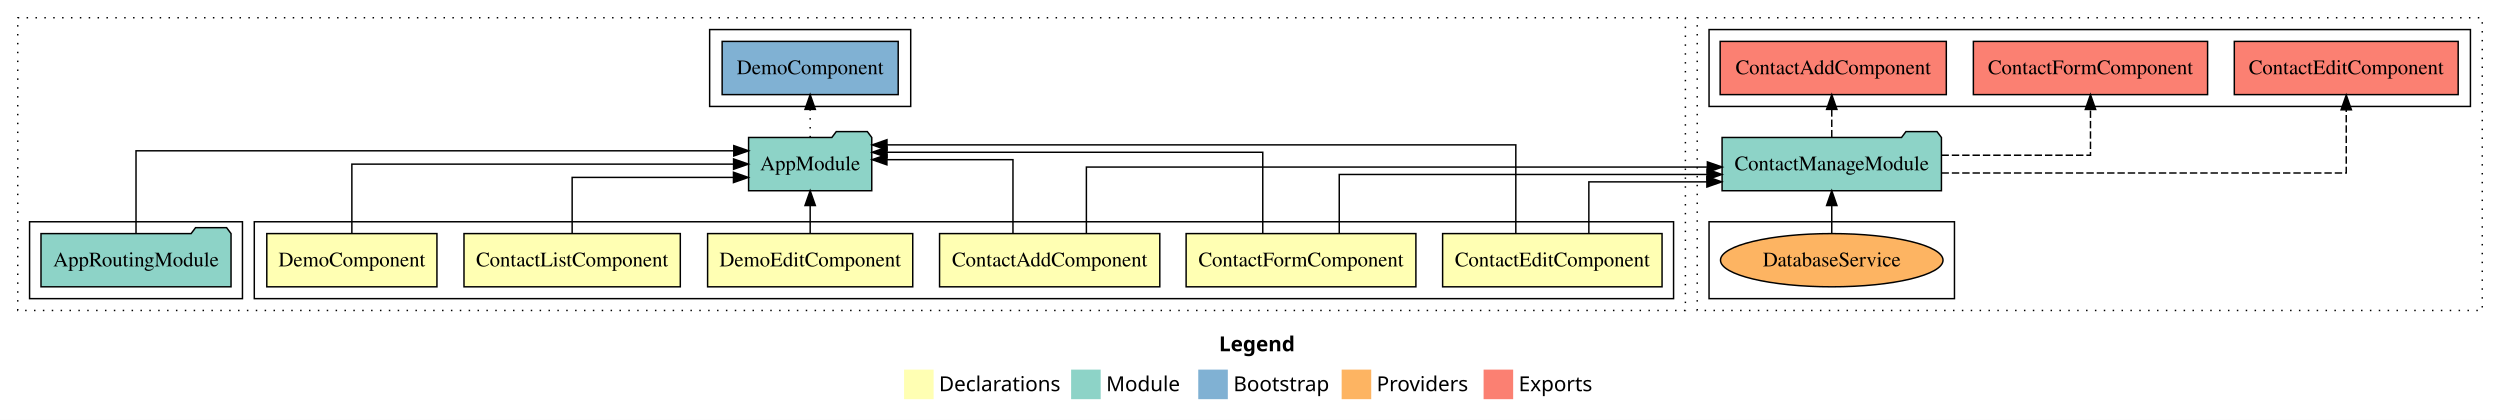
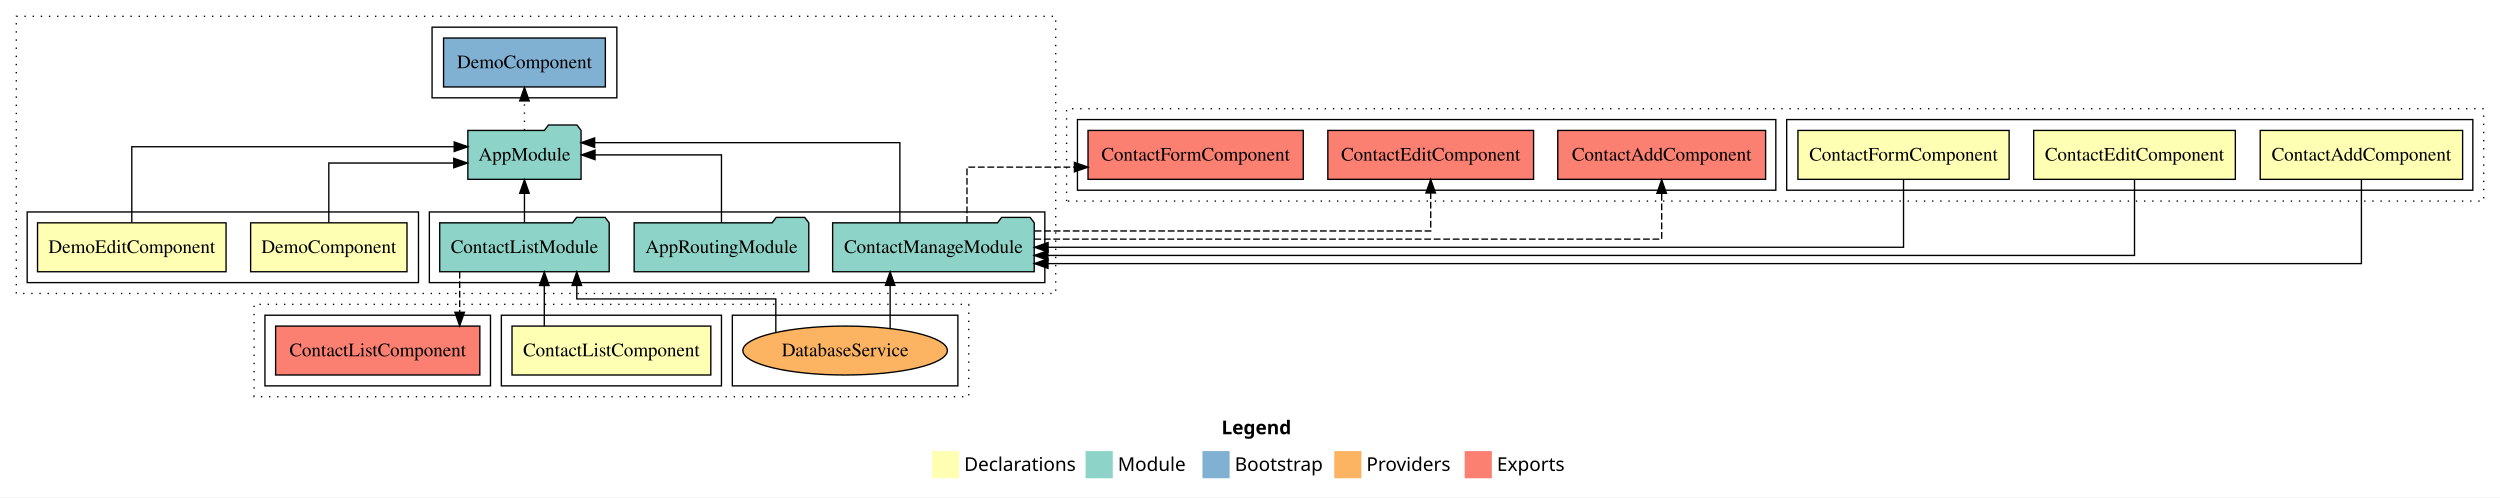
- <svg xmlns="http://www.w3.org/2000/svg" width="1691pt" height="284pt" viewBox="0.00 0.00 1691.00 284.00">
-   <g id="graph0" class="graph" transform="scale(1 1) rotate(0) translate(4 280)">
-     <polygon fill="#ffffff" stroke="transparent" points="-4,4 -4,-280 1687,-280 1687,4 -4,4" />
-     <text text-anchor="start" x="820.509" y="-42.4" font-family="sans-serif" font-weight="bold" font-size="14.00" fill="#000000">Legend</text>
-     <polygon fill="#ffffb3" stroke="transparent" points="607.5,-10 607.5,-30 627.5,-30 627.5,-10 607.5,-10" />
-     <text text-anchor="start" x="631.129" y="-15.4" font-family="sans-serif" font-size="14.00" fill="#000000">  Declarations</text>
-     <polygon fill="#8dd3c7" stroke="transparent" points="720.5,-10 720.5,-30 740.5,-30 740.5,-10 720.5,-10" />
-     <text text-anchor="start" x="744.225" y="-15.4" font-family="sans-serif" font-size="14.00" fill="#000000">  Module</text>
-     <polygon fill="#80b1d3" stroke="transparent" points="806.5,-10 806.5,-30 826.5,-30 826.5,-10 806.5,-10" />
-     <text text-anchor="start" x="830.281" y="-15.4" font-family="sans-serif" font-size="14.00" fill="#000000">  Bootstrap</text>
-     <polygon fill="#fdb462" stroke="transparent" points="903.5,-10 903.5,-30 923.5,-30 923.5,-10 903.5,-10" />
-     <text text-anchor="start" x="927.173" y="-15.4" font-family="sans-serif" font-size="14.00" fill="#000000">  Providers</text>
-     <polygon fill="#fb8072" stroke="transparent" points="999.5,-10 999.5,-30 1019.5,-30 1019.5,-10 999.5,-10" />
-     <text text-anchor="start" x="1023.226" y="-15.4" font-family="sans-serif" font-size="14.00" fill="#000000">  Exports</text>
+ <svg xmlns="http://www.w3.org/2000/svg" width="1840pt" height="366pt" viewBox="0.00 0.00 1840.00 366.00">
+   <g id="graph0" class="graph" transform="scale(1 1) rotate(0) translate(4 362)">
+     <polygon fill="#ffffff" stroke="transparent" points="-4,4 -4,-362 1836,-362 1836,4 -4,4" />
+     <text text-anchor="start" x="895.009" y="-42.4" font-family="sans-serif" font-weight="bold" font-size="14.00" fill="#000000">Legend</text>
+     <polygon fill="#ffffb3" stroke="transparent" points="682,-10 682,-30 702,-30 702,-10 682,-10" />
+     <text text-anchor="start" x="705.629" y="-15.4" font-family="sans-serif" font-size="14.00" fill="#000000">  Declarations</text>
+     <polygon fill="#8dd3c7" stroke="transparent" points="795,-10 795,-30 815,-30 815,-10 795,-10" />
+     <text text-anchor="start" x="818.725" y="-15.4" font-family="sans-serif" font-size="14.00" fill="#000000">  Module</text>
+     <polygon fill="#80b1d3" stroke="transparent" points="881,-10 881,-30 901,-30 901,-10 881,-10" />
+     <text text-anchor="start" x="904.781" y="-15.4" font-family="sans-serif" font-size="14.00" fill="#000000">  Bootstrap</text>
+     <polygon fill="#fdb462" stroke="transparent" points="978,-10 978,-30 998,-30 998,-10 978,-10" />
+     <text text-anchor="start" x="1001.673" y="-15.4" font-family="sans-serif" font-size="14.00" fill="#000000">  Providers</text>
+     <polygon fill="#fb8072" stroke="transparent" points="1074,-10 1074,-30 1094,-30 1094,-10 1074,-10" />
+     <text text-anchor="start" x="1097.726" y="-15.4" font-family="sans-serif" font-size="14.00" fill="#000000">  Exports</text>
    <g id="clust1" class="cluster">
-       <polygon fill="none" stroke="#000000" stroke-dasharray="1,5" points="8,-70 8,-268 1136,-268 1136,-70 8,-70" />
+       <polygon fill="none" stroke="#000000" stroke-dasharray="1,5" points="8,-146 8,-350 773,-350 773,-146 8,-146" />
    </g>
    <g id="clust2" class="cluster">
-       <polygon fill="none" stroke="#000000" points="168,-78 168,-130 1128,-130 1128,-78 168,-78" />
+       <polygon fill="none" stroke="#000000" points="16,-154 16,-206 304,-206 304,-154 16,-154" />
    </g>
-     <g id="clust9" class="cluster">
-       <polygon fill="none" stroke="#000000" points="16,-78 16,-130 160,-130 160,-78 16,-78" />
+     <g id="clust5" class="cluster">
+       <polygon fill="none" stroke="#000000" points="312,-154 312,-206 765,-206 765,-154 312,-154" />
    </g>
-     <g id="clust11" class="cluster">
-       <polygon fill="none" stroke="#000000" points="476,-208 476,-260 612,-260 612,-208 476,-208" />
+     <g id="clust7" class="cluster">
+       <polygon fill="none" stroke="#000000" points="314,-290 314,-342 450,-342 450,-290 314,-290" />
+     </g>
+     <g id="clust15" class="cluster">
+       <polygon fill="none" stroke="#000000" stroke-dasharray="1,5" points="183,-70 183,-138 709,-138 709,-70 183,-70" />
+     </g>
+     <g id="clust16" class="cluster">
+       <polygon fill="none" stroke="#000000" points="365,-78 365,-130 527,-130 527,-78 365,-78" />
    </g>
    <g id="clust19" class="cluster">
-       <polygon fill="none" stroke="#000000" stroke-dasharray="1,5" points="1144,-70 1144,-268 1675,-268 1675,-70 1144,-70" />
+       <polygon fill="none" stroke="#000000" points="191,-78 191,-130 357,-130 357,-78 191,-78" />
    </g>
-     <g id="clust25" class="cluster">
-       <polygon fill="none" stroke="#000000" points="1152,-208 1152,-260 1667,-260 1667,-208 1152,-208" />
+     <g id="clust21" class="cluster">
+       <polygon fill="none" stroke="#000000" points="535,-78 535,-130 701,-130 701,-78 535,-78" />
    </g>
-     <g id="clust27" class="cluster">
-       <polygon fill="none" stroke="#000000" points="1152,-78 1152,-130 1318,-130 1318,-78 1152,-78" />
+     <g id="clust22" class="cluster">
+       <polygon fill="none" stroke="#000000" stroke-dasharray="1,5" points="781,-214 781,-282 1824,-282 1824,-214 781,-214" />
+     </g>
+     <g id="clust23" class="cluster">
+       <polygon fill="none" stroke="#000000" points="1311,-222 1311,-274 1816,-274 1816,-222 1311,-222" />
+     </g>
+     <g id="clust28" class="cluster">
+       <polygon fill="none" stroke="#000000" points="789,-222 789,-274 1303,-274 1303,-222 789,-222" />
    </g>
    <g id="node1" class="node">
-       <polygon fill="#ffffb3" stroke="#000000" points="780.486,-122 631.514,-122 631.514,-86 780.486,-86 780.486,-122" />
-       <text text-anchor="middle" x="706" y="-99.8" font-family="Times,serif" font-size="14.00" fill="#000000">ContactAddComponent</text>
+       <polygon fill="#ffffb3" stroke="#000000" points="295.545,-198 180.455,-198 180.455,-162 295.545,-162 295.545,-198" />
+       <text text-anchor="middle" x="238" y="-175.8" font-family="Times,serif" font-size="14.00" fill="#000000">DemoComponent</text>
+     </g>
+     <g id="node3" class="node">
+       <polygon fill="#8dd3c7" stroke="#000000" points="423.657,-266 420.657,-270 399.657,-270 396.657,-266 340.343,-266 340.343,-230 423.657,-230 423.657,-266" />
+       <text text-anchor="middle" x="382" y="-243.8" font-family="Times,serif" font-size="14.00" fill="#000000">AppModule</text>
+     </g>
+     <g id="edge1" class="edge">
+       <path fill="none" stroke="#000000" d="M238,-198.267C238,-216.555 238,-242 238,-242 238,-242 329.962,-242 329.962,-242" />
+       <polygon fill="#000000" stroke="#000000" points="329.962,-245.5 339.962,-242 329.962,-238.5 329.962,-245.5" />
+     </g>
+     <g id="node2" class="node">
+       <polygon fill="#ffffb3" stroke="#000000" points="162.378,-198 23.622,-198 23.622,-162 162.378,-162 162.378,-198" />
+       <text text-anchor="middle" x="93" y="-175.8" font-family="Times,serif" font-size="14.00" fill="#000000">DemoEditComponent</text>
+     </g>
+     <g id="edge2" class="edge">
+       <path fill="none" stroke="#000000" d="M93,-198.292C93,-220.206 93,-254 93,-254 93,-254 330.286,-254 330.286,-254" />
+       <polygon fill="#000000" stroke="#000000" points="330.286,-257.5 340.286,-254 330.286,-250.5 330.286,-257.5" />
    </g>
    <g id="node7" class="node">
-       <polygon fill="#8dd3c7" stroke="#000000" points="585.657,-187 582.657,-191 561.657,-191 558.657,-187 502.343,-187 502.343,-151 585.657,-151 585.657,-187" />
-       <text text-anchor="middle" x="544" y="-164.8" font-family="Times,serif" font-size="14.00" fill="#000000">AppModule</text>
+       <polygon fill="#80b1d3" stroke="#000000" points="441.544,-334 322.456,-334 322.456,-298 441.544,-298 441.544,-334" />
+       <text text-anchor="middle" x="382" y="-311.8" font-family="Times,serif" font-size="14.00" fill="#000000">DemoComponent </text>
    </g>
-     <g id="edge1" class="edge">
-       <path fill="none" stroke="#000000" d="M681.169,-122.223C681.169,-142.365 681.169,-172 681.169,-172 681.169,-172 595.901,-172 595.901,-172" />
-       <polygon fill="#000000" stroke="#000000" points="595.901,-168.5 585.901,-172 595.9,-175.5 595.901,-168.5" />
+     <g id="edge6" class="edge">
+       <path fill="none" stroke="#000000" stroke-dasharray="1,5" d="M382,-266.223C382,-266.223 382,-287.727 382,-287.727" />
+       <polygon fill="#000000" stroke="#000000" points="378.5,-287.727 382,-297.727 385.5,-287.727 378.5,-287.727" />
+     </g>
+     <g id="node4" class="node">
+       <polygon fill="#8dd3c7" stroke="#000000" points="591.274,-198 588.274,-202 567.274,-202 564.274,-198 462.726,-198 462.726,-162 591.274,-162 591.274,-198" />
+       <text text-anchor="middle" x="527" y="-175.8" font-family="Times,serif" font-size="14.00" fill="#000000">AppRoutingModule</text>
+     </g>
+     <g id="edge3" class="edge">
+       <path fill="none" stroke="#000000" d="M527,-198.223C527,-218.365 527,-248 527,-248 527,-248 433.94,-248 433.94,-248" />
+       <polygon fill="#000000" stroke="#000000" points="433.94,-244.5 423.94,-248 433.94,-251.5 433.94,-244.5" />
+     </g>
+     <g id="node5" class="node">
+       <polygon fill="#8dd3c7" stroke="#000000" points="444.375,-198 441.375,-202 420.375,-202 417.375,-198 319.625,-198 319.625,-162 444.375,-162 444.375,-198" />
+       <text text-anchor="middle" x="382" y="-175.8" font-family="Times,serif" font-size="14.00" fill="#000000">ContactListModule</text>
+     </g>
+     <g id="edge4" class="edge">
+       <path fill="none" stroke="#000000" d="M382,-198.223C382,-198.223 382,-219.727 382,-219.727" />
+       <polygon fill="#000000" stroke="#000000" points="378.5,-219.727 382,-229.727 385.5,-219.727 378.5,-219.727" />
+     </g>
+     <g id="node9" class="node">
+       <polygon fill="#fb8072" stroke="#000000" points="349.158,-122 198.842,-122 198.842,-86 349.158,-86 349.158,-122" />
+       <text text-anchor="middle" x="274" y="-99.8" font-family="Times,serif" font-size="14.00" fill="#000000">ContactListComponent </text>
+     </g>
+     <g id="edge8" class="edge">
+       <path fill="none" stroke="#000000" stroke-dasharray="5,2" d="M334.321,-161.989C334.321,-161.989 334.321,-132.145 334.321,-132.145" />
+       <polygon fill="#000000" stroke="#000000" points="337.821,-132.145 334.321,-122.145 330.821,-132.145 337.821,-132.145" />
+     </g>
+     <g id="node6" class="node">
+       <polygon fill="#8dd3c7" stroke="#000000" points="757.185,-198 754.185,-202 733.185,-202 730.185,-198 608.815,-198 608.815,-162 757.185,-162 757.185,-198" />
+       <text text-anchor="middle" x="683" y="-175.8" font-family="Times,serif" font-size="14.00" fill="#000000">ContactManageModule</text>
+     </g>
+     <g id="edge5" class="edge">
+       <path fill="none" stroke="#000000" d="M658.303,-198.248C658.303,-221.018 658.303,-257 658.303,-257 658.303,-257 433.664,-257 433.664,-257" />
+       <polygon fill="#000000" stroke="#000000" points="433.664,-253.5 423.664,-257 433.664,-260.5 433.664,-253.5" />
+     </g>
+     <g id="node14" class="node">
+       <polygon fill="#fb8072" stroke="#000000" points="1295.487,-266 1142.513,-266 1142.513,-230 1295.487,-230 1295.487,-266" />
+       <text text-anchor="middle" x="1219" y="-243.8" font-family="Times,serif" font-size="14.00" fill="#000000">ContactAddComponent </text>
+     </g>
+     <g id="edge13" class="edge">
+       <path fill="none" stroke="#000000" stroke-dasharray="5,2" d="M757.247,-186C904.406,-186 1219,-186 1219,-186 1219,-186 1219,-219.733 1219,-219.733" />
+       <polygon fill="#000000" stroke="#000000" points="1215.5,-219.733 1219,-229.733 1222.5,-219.733 1215.5,-219.733" />
+     </g>
+     <g id="node15" class="node">
+       <polygon fill="#fb8072" stroke="#000000" points="1124.714,-266 973.287,-266 973.287,-230 1124.714,-230 1124.714,-266" />
+       <text text-anchor="middle" x="1049" y="-243.8" font-family="Times,serif" font-size="14.00" fill="#000000">ContactEditComponent </text>
+     </g>
+     <g id="edge14" class="edge">
+       <path fill="none" stroke="#000000" stroke-dasharray="5,2" d="M757.507,-192C864.52,-192 1049,-192 1049,-192 1049,-192 1049,-219.973 1049,-219.973" />
+       <polygon fill="#000000" stroke="#000000" points="1045.5,-219.973 1049,-229.973 1052.5,-219.973 1045.5,-219.973" />
+     </g>
+     <g id="node16" class="node">
+       <polygon fill="#fb8072" stroke="#000000" points="955.213,-266 796.787,-266 796.787,-230 955.213,-230 955.213,-266" />
+       <text text-anchor="middle" x="876" y="-243.8" font-family="Times,serif" font-size="14.00" fill="#000000">ContactFormComponent </text>
+     </g>
+     <g id="edge15" class="edge">
+       <path fill="none" stroke="#000000" stroke-dasharray="5,2" d="M707.697,-198.023C707.697,-215.373 707.697,-239 707.697,-239 707.697,-239 786.777,-239 786.777,-239" />
+       <polygon fill="#000000" stroke="#000000" points="786.777,-242.5 796.777,-239 786.777,-235.5 786.777,-242.5" />
+     </g>
+     <g id="node8" class="node">
+       <polygon fill="#ffffb3" stroke="#000000" points="519.158,-122 372.842,-122 372.842,-86 519.158,-86 519.158,-122" />
+       <text text-anchor="middle" x="446" y="-99.8" font-family="Times,serif" font-size="14.00" fill="#000000">ContactListComponent</text>
+     </g>
+     <g id="edge7" class="edge">
+       <path fill="none" stroke="#000000" d="M396.593,-122.011C396.593,-122.011 396.593,-151.855 396.593,-151.855" />
+       <polygon fill="#000000" stroke="#000000" points="393.093,-151.855 396.593,-161.855 400.093,-151.855 393.093,-151.855" />
    </g>
    <g id="node10" class="node">
-       <polygon fill="#8dd3c7" stroke="#000000" points="1309.185,-187 1306.185,-191 1285.185,-191 1282.185,-187 1160.815,-187 1160.815,-151 1309.185,-151 1309.185,-187" />
-       <text text-anchor="middle" x="1235" y="-164.8" font-family="Times,serif" font-size="14.00" fill="#000000">ContactManageModule</text>
+       <ellipse fill="#fdb462" stroke="#000000" cx="618" cy="-104" rx="75.256" ry="18" />
+       <text text-anchor="middle" x="618" y="-99.8" font-family="Times,serif" font-size="14.00" fill="#000000">DatabaseService</text>
    </g>
    <g id="edge9" class="edge">
-       <path fill="none" stroke="#000000" d="M730.831,-122.222C730.831,-140.828 730.831,-167 730.831,-167 730.831,-167 1150.879,-167 1150.879,-167" />
-       <polygon fill="#000000" stroke="#000000" points="1150.879,-170.5 1160.879,-167 1150.879,-163.5 1150.879,-170.5" />
+       <path fill="none" stroke="#000000" d="M567.005,-117.291C567.005,-128.249 567.005,-142 567.005,-142 567.005,-142 420.515,-142 420.515,-142 420.515,-142 420.515,-151.89 420.515,-151.89" />
+       <polygon fill="#000000" stroke="#000000" points="417.015,-151.89 420.515,-161.89 424.015,-151.89 417.015,-151.89" />
    </g>
-     <g id="node2" class="node">
-       <polygon fill="#ffffb3" stroke="#000000" points="1120.213,-122 971.787,-122 971.787,-86 1120.213,-86 1120.213,-122" />
-       <text text-anchor="middle" x="1046" y="-99.8" font-family="Times,serif" font-size="14.00" fill="#000000">ContactEditComponent</text>
+     <g id="edge16" class="edge">
+       <path fill="none" stroke="#000000" d="M651.143,-120.491C651.143,-120.491 651.143,-151.947 651.143,-151.947" />
+       <polygon fill="#000000" stroke="#000000" points="647.643,-151.947 651.143,-161.947 654.643,-151.947 647.643,-151.947" />
    </g>
-     <g id="edge2" class="edge">
-       <path fill="none" stroke="#000000" d="M1021.298,-122.091C1021.298,-145.133 1021.298,-182 1021.298,-182 1021.298,-182 595.939,-182 595.939,-182" />
-       <polygon fill="#000000" stroke="#000000" points="595.939,-178.5 585.939,-182 595.939,-185.5 595.939,-178.5" />
+     <g id="node11" class="node">
+       <polygon fill="#ffffb3" stroke="#000000" points="1808.486,-266 1659.514,-266 1659.514,-230 1808.486,-230 1808.486,-266" />
+       <text text-anchor="middle" x="1734" y="-243.8" font-family="Times,serif" font-size="14.00" fill="#000000">ContactAddComponent</text>
    </g>
    <g id="edge10" class="edge">
-       <path fill="none" stroke="#000000" d="M1070.702,-122.24C1070.702,-137.571 1070.702,-157 1070.702,-157 1070.702,-157 1150.543,-157 1150.543,-157" />
-       <polygon fill="#000000" stroke="#000000" points="1150.543,-160.5 1160.543,-157 1150.543,-153.5 1150.543,-160.5" />
+       <path fill="none" stroke="#000000" d="M1734,-229.847C1734,-206.243 1734,-168 1734,-168 1734,-168 767.323,-168 767.323,-168" />
+       <polygon fill="#000000" stroke="#000000" points="767.323,-164.5 757.323,-168 767.323,-171.5 767.323,-164.5" />
    </g>
-     <g id="node3" class="node">
-       <polygon fill="#ffffb3" stroke="#000000" points="953.713,-122 798.287,-122 798.287,-86 953.713,-86 953.713,-122" />
-       <text text-anchor="middle" x="876" y="-99.8" font-family="Times,serif" font-size="14.00" fill="#000000">ContactFormComponent</text>
-     </g>
-     <g id="edge3" class="edge">
-       <path fill="none" stroke="#000000" d="M850.131,-122.045C850.131,-143.662 850.131,-177 850.131,-177 850.131,-177 595.924,-177 595.924,-177" />
-       <polygon fill="#000000" stroke="#000000" points="595.924,-173.5 585.924,-177 595.924,-180.5 595.924,-173.5" />
+     <g id="node12" class="node">
+       <polygon fill="#ffffb3" stroke="#000000" points="1641.213,-266 1492.787,-266 1492.787,-230 1641.213,-230 1641.213,-266" />
+       <text text-anchor="middle" x="1567" y="-243.8" font-family="Times,serif" font-size="14.00" fill="#000000">ContactEditComponent</text>
    </g>
    <g id="edge11" class="edge">
-       <path fill="none" stroke="#000000" d="M901.869,-122.034C901.869,-139.06 901.869,-162 901.869,-162 901.869,-162 1150.653,-162 1150.653,-162" />
-       <polygon fill="#000000" stroke="#000000" points="1150.653,-165.5 1160.653,-162 1150.653,-158.5 1150.653,-165.5" />
+       <path fill="none" stroke="#000000" d="M1567,-229.708C1567,-207.794 1567,-174 1567,-174 1567,-174 767.228,-174 767.228,-174" />
+       <polygon fill="#000000" stroke="#000000" points="767.228,-170.5 757.228,-174 767.228,-177.5 767.228,-170.5" />
    </g>
-     <g id="node4" class="node">
-       <polygon fill="#ffffb3" stroke="#000000" points="456.158,-122 309.842,-122 309.842,-86 456.158,-86 456.158,-122" />
-       <text text-anchor="middle" x="383" y="-99.8" font-family="Times,serif" font-size="14.00" fill="#000000">ContactListComponent</text>
-     </g>
-     <g id="edge4" class="edge">
-       <path fill="none" stroke="#000000" d="M383,-122.027C383,-138.398 383,-160 383,-160 383,-160 492.119,-160 492.119,-160" />
-       <polygon fill="#000000" stroke="#000000" points="492.12,-163.5 502.119,-160 492.119,-156.5 492.12,-163.5" />
-     </g>
-     <g id="node5" class="node">
-       <polygon fill="#ffffb3" stroke="#000000" points="291.545,-122 176.455,-122 176.455,-86 291.545,-86 291.545,-122" />
-       <text text-anchor="middle" x="234" y="-99.8" font-family="Times,serif" font-size="14.00" fill="#000000">DemoComponent</text>
-     </g>
-     <g id="edge5" class="edge">
-       <path fill="none" stroke="#000000" d="M234,-122.106C234,-141.339 234,-169 234,-169 234,-169 492.192,-169 492.192,-169" />
-       <polygon fill="#000000" stroke="#000000" points="492.192,-172.5 502.192,-169 492.192,-165.5 492.192,-172.5" />
-     </g>
-     <g id="node6" class="node">
-       <polygon fill="#ffffb3" stroke="#000000" points="613.378,-122 474.622,-122 474.622,-86 613.378,-86 613.378,-122" />
-       <text text-anchor="middle" x="544" y="-99.8" font-family="Times,serif" font-size="14.00" fill="#000000">DemoEditComponent</text>
-     </g>
-     <g id="edge6" class="edge">
-       <path fill="none" stroke="#000000" d="M544,-122.106C544,-122.106 544,-140.991 544,-140.991" />
-       <polygon fill="#000000" stroke="#000000" points="540.5,-140.991 544,-150.991 547.5,-140.991 540.5,-140.991" />
-     </g>
-     <g id="node9" class="node">
-       <polygon fill="#80b1d3" stroke="#000000" points="603.544,-252 484.456,-252 484.456,-216 603.544,-216 603.544,-252" />
-       <text text-anchor="middle" x="544" y="-229.8" font-family="Times,serif" font-size="14.00" fill="#000000">DemoComponent </text>
-     </g>
-     <g id="edge8" class="edge">
-       <path fill="none" stroke="#000000" stroke-dasharray="1,5" d="M544,-187.106C544,-187.106 544,-205.991 544,-205.991" />
-       <polygon fill="#000000" stroke="#000000" points="540.5,-205.991 544,-215.991 547.5,-205.991 540.5,-205.991" />
-     </g>
-     <g id="node8" class="node">
-       <polygon fill="#8dd3c7" stroke="#000000" points="152.274,-122 149.274,-126 128.274,-126 125.274,-122 23.726,-122 23.726,-86 152.274,-86 152.274,-122" />
-       <text text-anchor="middle" x="88" y="-99.8" font-family="Times,serif" font-size="14.00" fill="#000000">AppRoutingModule</text>
-     </g>
-     <g id="edge7" class="edge">
-       <path fill="none" stroke="#000000" d="M88,-122.292C88,-144.206 88,-178 88,-178 88,-178 492.324,-178 492.324,-178" />
-       <polygon fill="#000000" stroke="#000000" points="492.324,-181.5 502.324,-178 492.324,-174.5 492.324,-181.5" />
-     </g>
-     <g id="node11" class="node">
-       <polygon fill="#fb8072" stroke="#000000" points="1312.487,-252 1159.513,-252 1159.513,-216 1312.487,-216 1312.487,-252" />
-       <text text-anchor="middle" x="1236" y="-229.8" font-family="Times,serif" font-size="14.00" fill="#000000">ContactAddComponent </text>
+     <g id="node13" class="node">
+       <polygon fill="#ffffb3" stroke="#000000" points="1474.713,-266 1319.287,-266 1319.287,-230 1474.713,-230 1474.713,-266" />
+       <text text-anchor="middle" x="1397" y="-243.8" font-family="Times,serif" font-size="14.00" fill="#000000">ContactFormComponent</text>
    </g>
    <g id="edge12" class="edge">
-       <path fill="none" stroke="#000000" stroke-dasharray="5,2" d="M1235,-187.106C1235,-187.106 1235,-205.991 1235,-205.991" />
-       <polygon fill="#000000" stroke="#000000" points="1231.5,-205.991 1235,-215.991 1238.5,-205.991 1231.5,-205.991" />
-     </g>
-     <g id="node12" class="node">
-       <polygon fill="#fb8072" stroke="#000000" points="1658.714,-252 1507.286,-252 1507.286,-216 1658.714,-216 1658.714,-252" />
-       <text text-anchor="middle" x="1583" y="-229.8" font-family="Times,serif" font-size="14.00" fill="#000000">ContactEditComponent </text>
-     </g>
-     <g id="edge13" class="edge">
-       <path fill="none" stroke="#000000" stroke-dasharray="5,2" d="M1309.228,-163C1411.432,-163 1583,-163 1583,-163 1583,-163 1583,-205.716 1583,-205.716" />
-       <polygon fill="#000000" stroke="#000000" points="1579.5,-205.716 1583,-215.716 1586.5,-205.716 1579.5,-205.716" />
-     </g>
-     <g id="node13" class="node">
-       <polygon fill="#fb8072" stroke="#000000" points="1489.214,-252 1330.786,-252 1330.786,-216 1489.214,-216 1489.214,-252" />
-       <text text-anchor="middle" x="1410" y="-229.8" font-family="Times,serif" font-size="14.00" fill="#000000">ContactFormComponent </text>
-     </g>
-     <g id="edge14" class="edge">
-       <path fill="none" stroke="#000000" stroke-dasharray="5,2" d="M1309.216,-175C1356.912,-175 1410,-175 1410,-175 1410,-175 1410,-205.977 1410,-205.977" />
-       <polygon fill="#000000" stroke="#000000" points="1406.5,-205.977 1410,-215.977 1413.5,-205.977 1406.5,-205.977" />
-     </g>
-     <g id="node14" class="node">
-       <ellipse fill="#fdb462" stroke="#000000" cx="1235" cy="-104" rx="75.256" ry="18" />
-       <text text-anchor="middle" x="1235" y="-99.8" font-family="Times,serif" font-size="14.00" fill="#000000">DatabaseService</text>
-     </g>
-     <g id="edge15" class="edge">
-       <path fill="none" stroke="#000000" d="M1235,-122.106C1235,-122.106 1235,-140.991 1235,-140.991" />
-       <polygon fill="#000000" stroke="#000000" points="1231.5,-140.991 1235,-150.991 1238.5,-140.991 1231.5,-140.991" />
+       <path fill="none" stroke="#000000" d="M1397,-229.777C1397,-209.635 1397,-180 1397,-180 1397,-180 767.39,-180 767.39,-180" />
+       <polygon fill="#000000" stroke="#000000" points="767.39,-176.5 757.39,-180 767.39,-183.5 767.39,-176.5" />
    </g>
  </g>
</svg>
